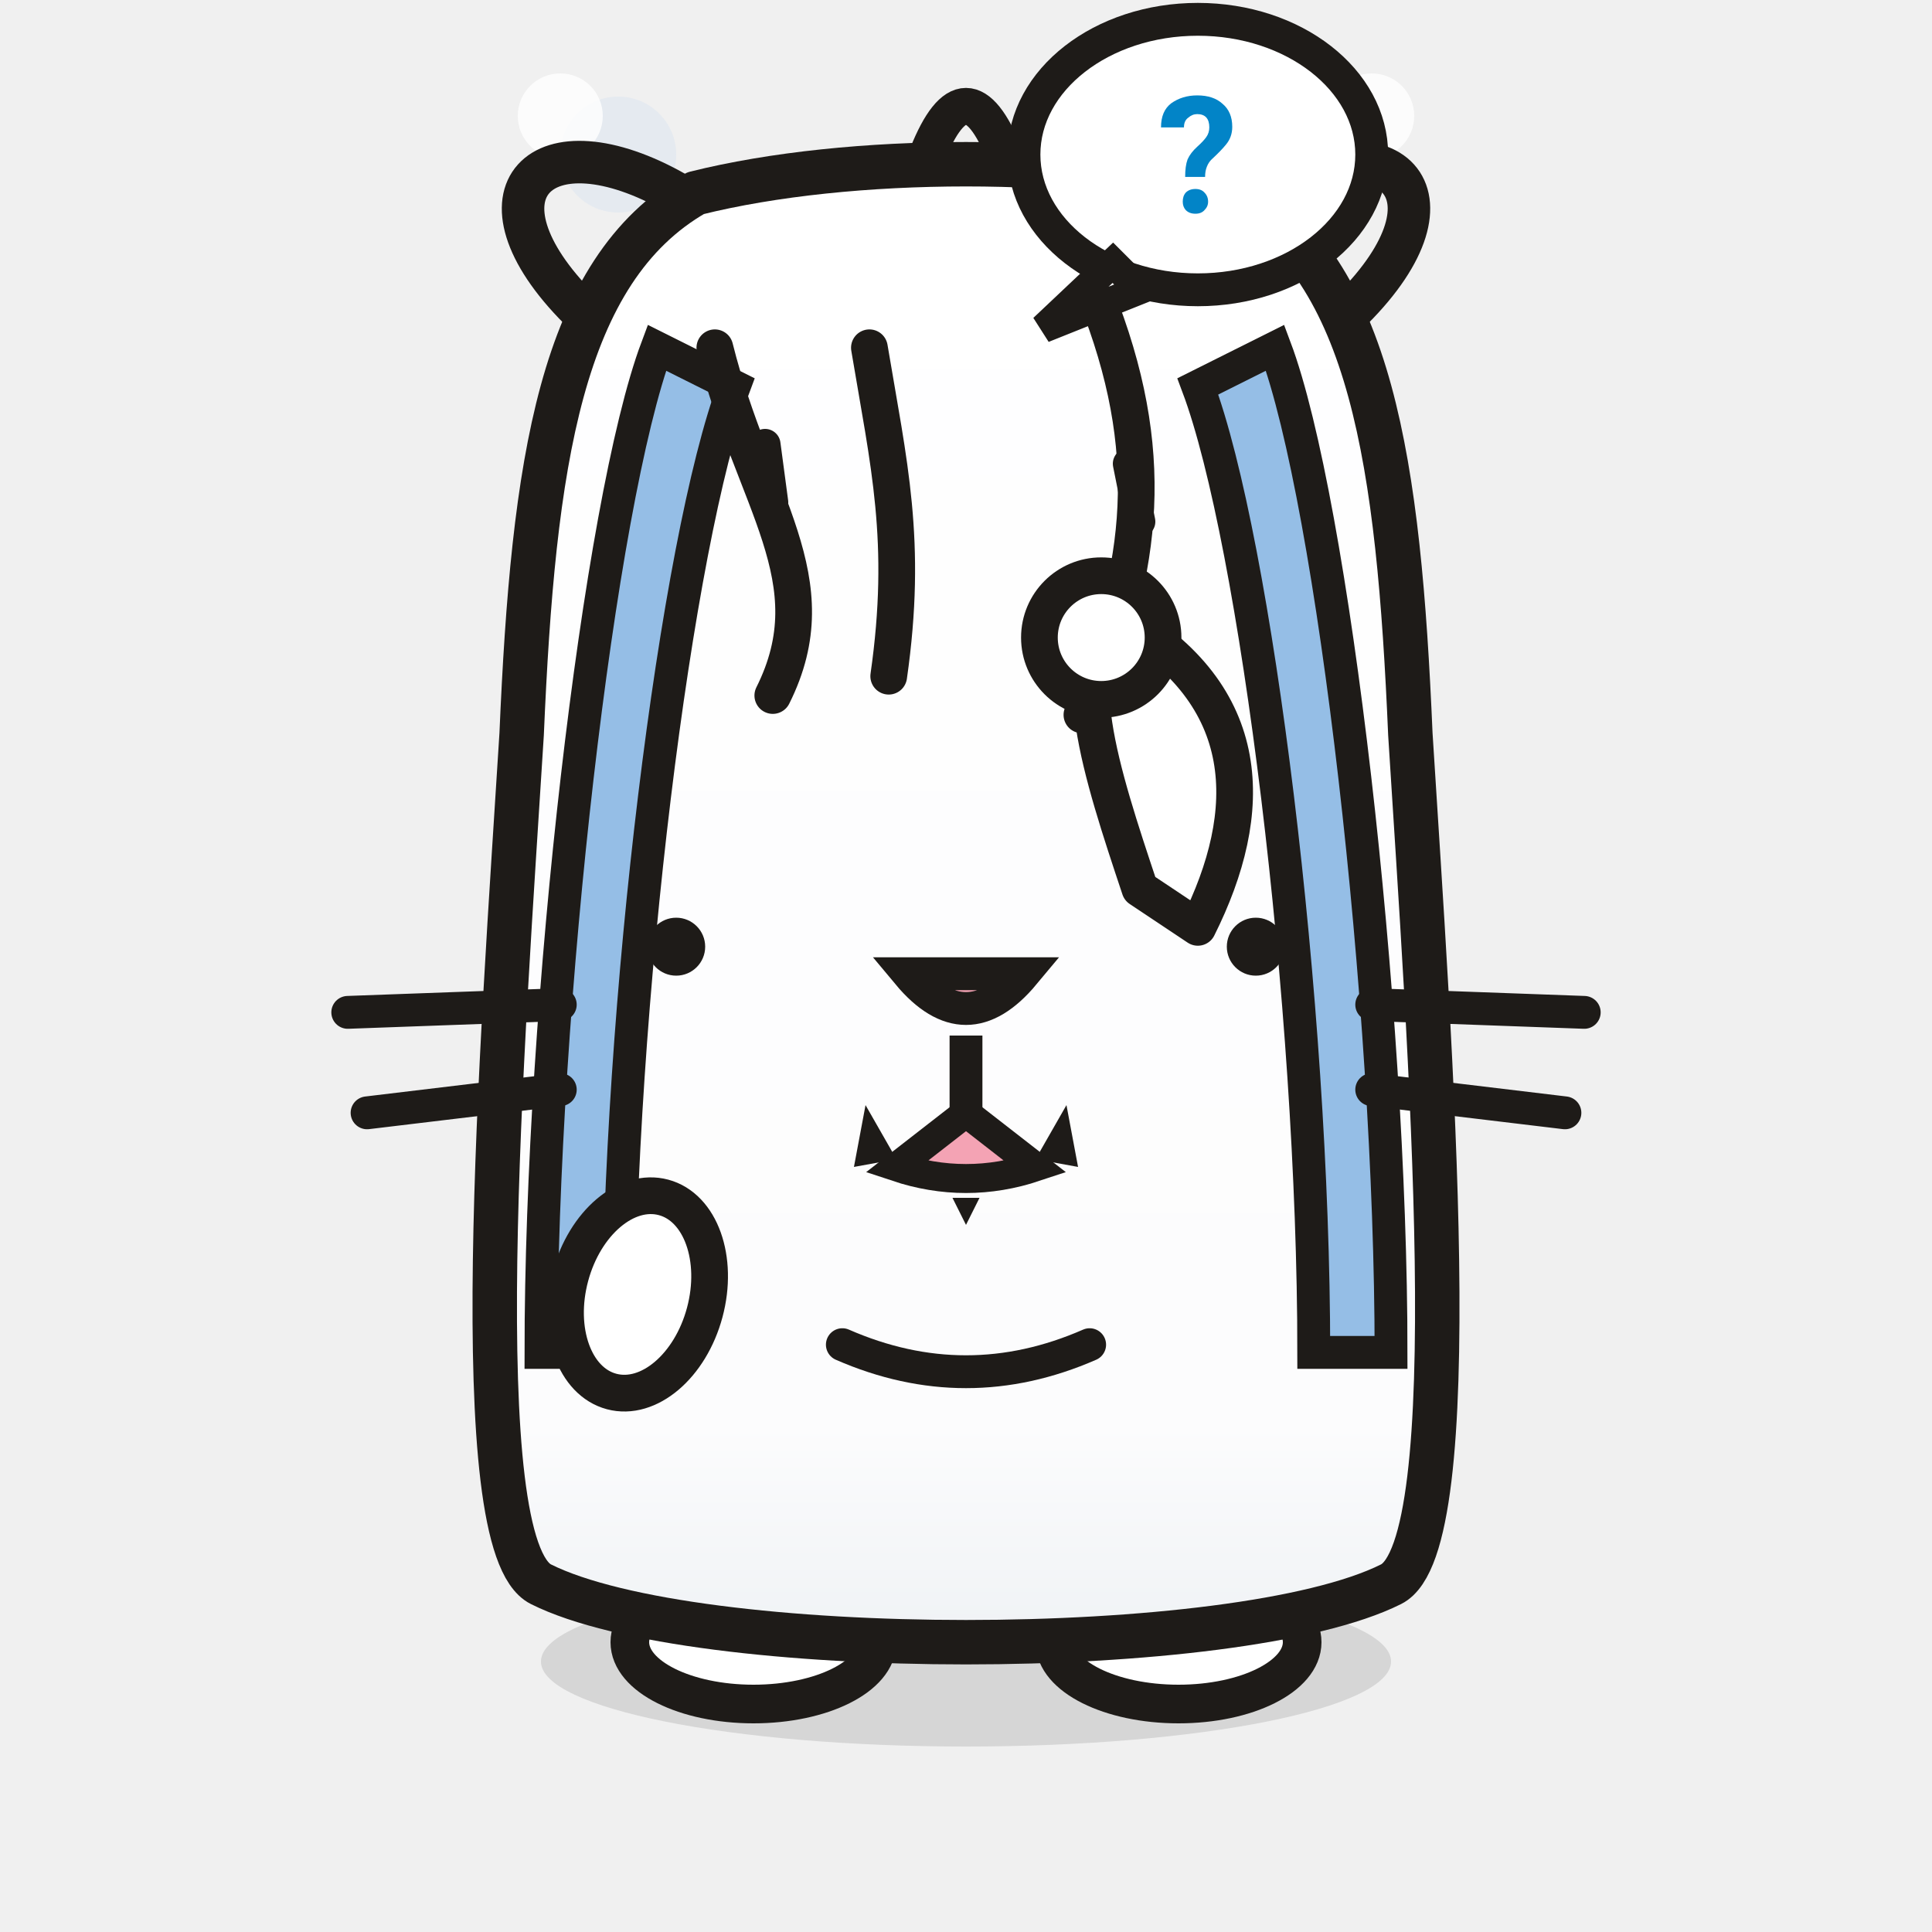
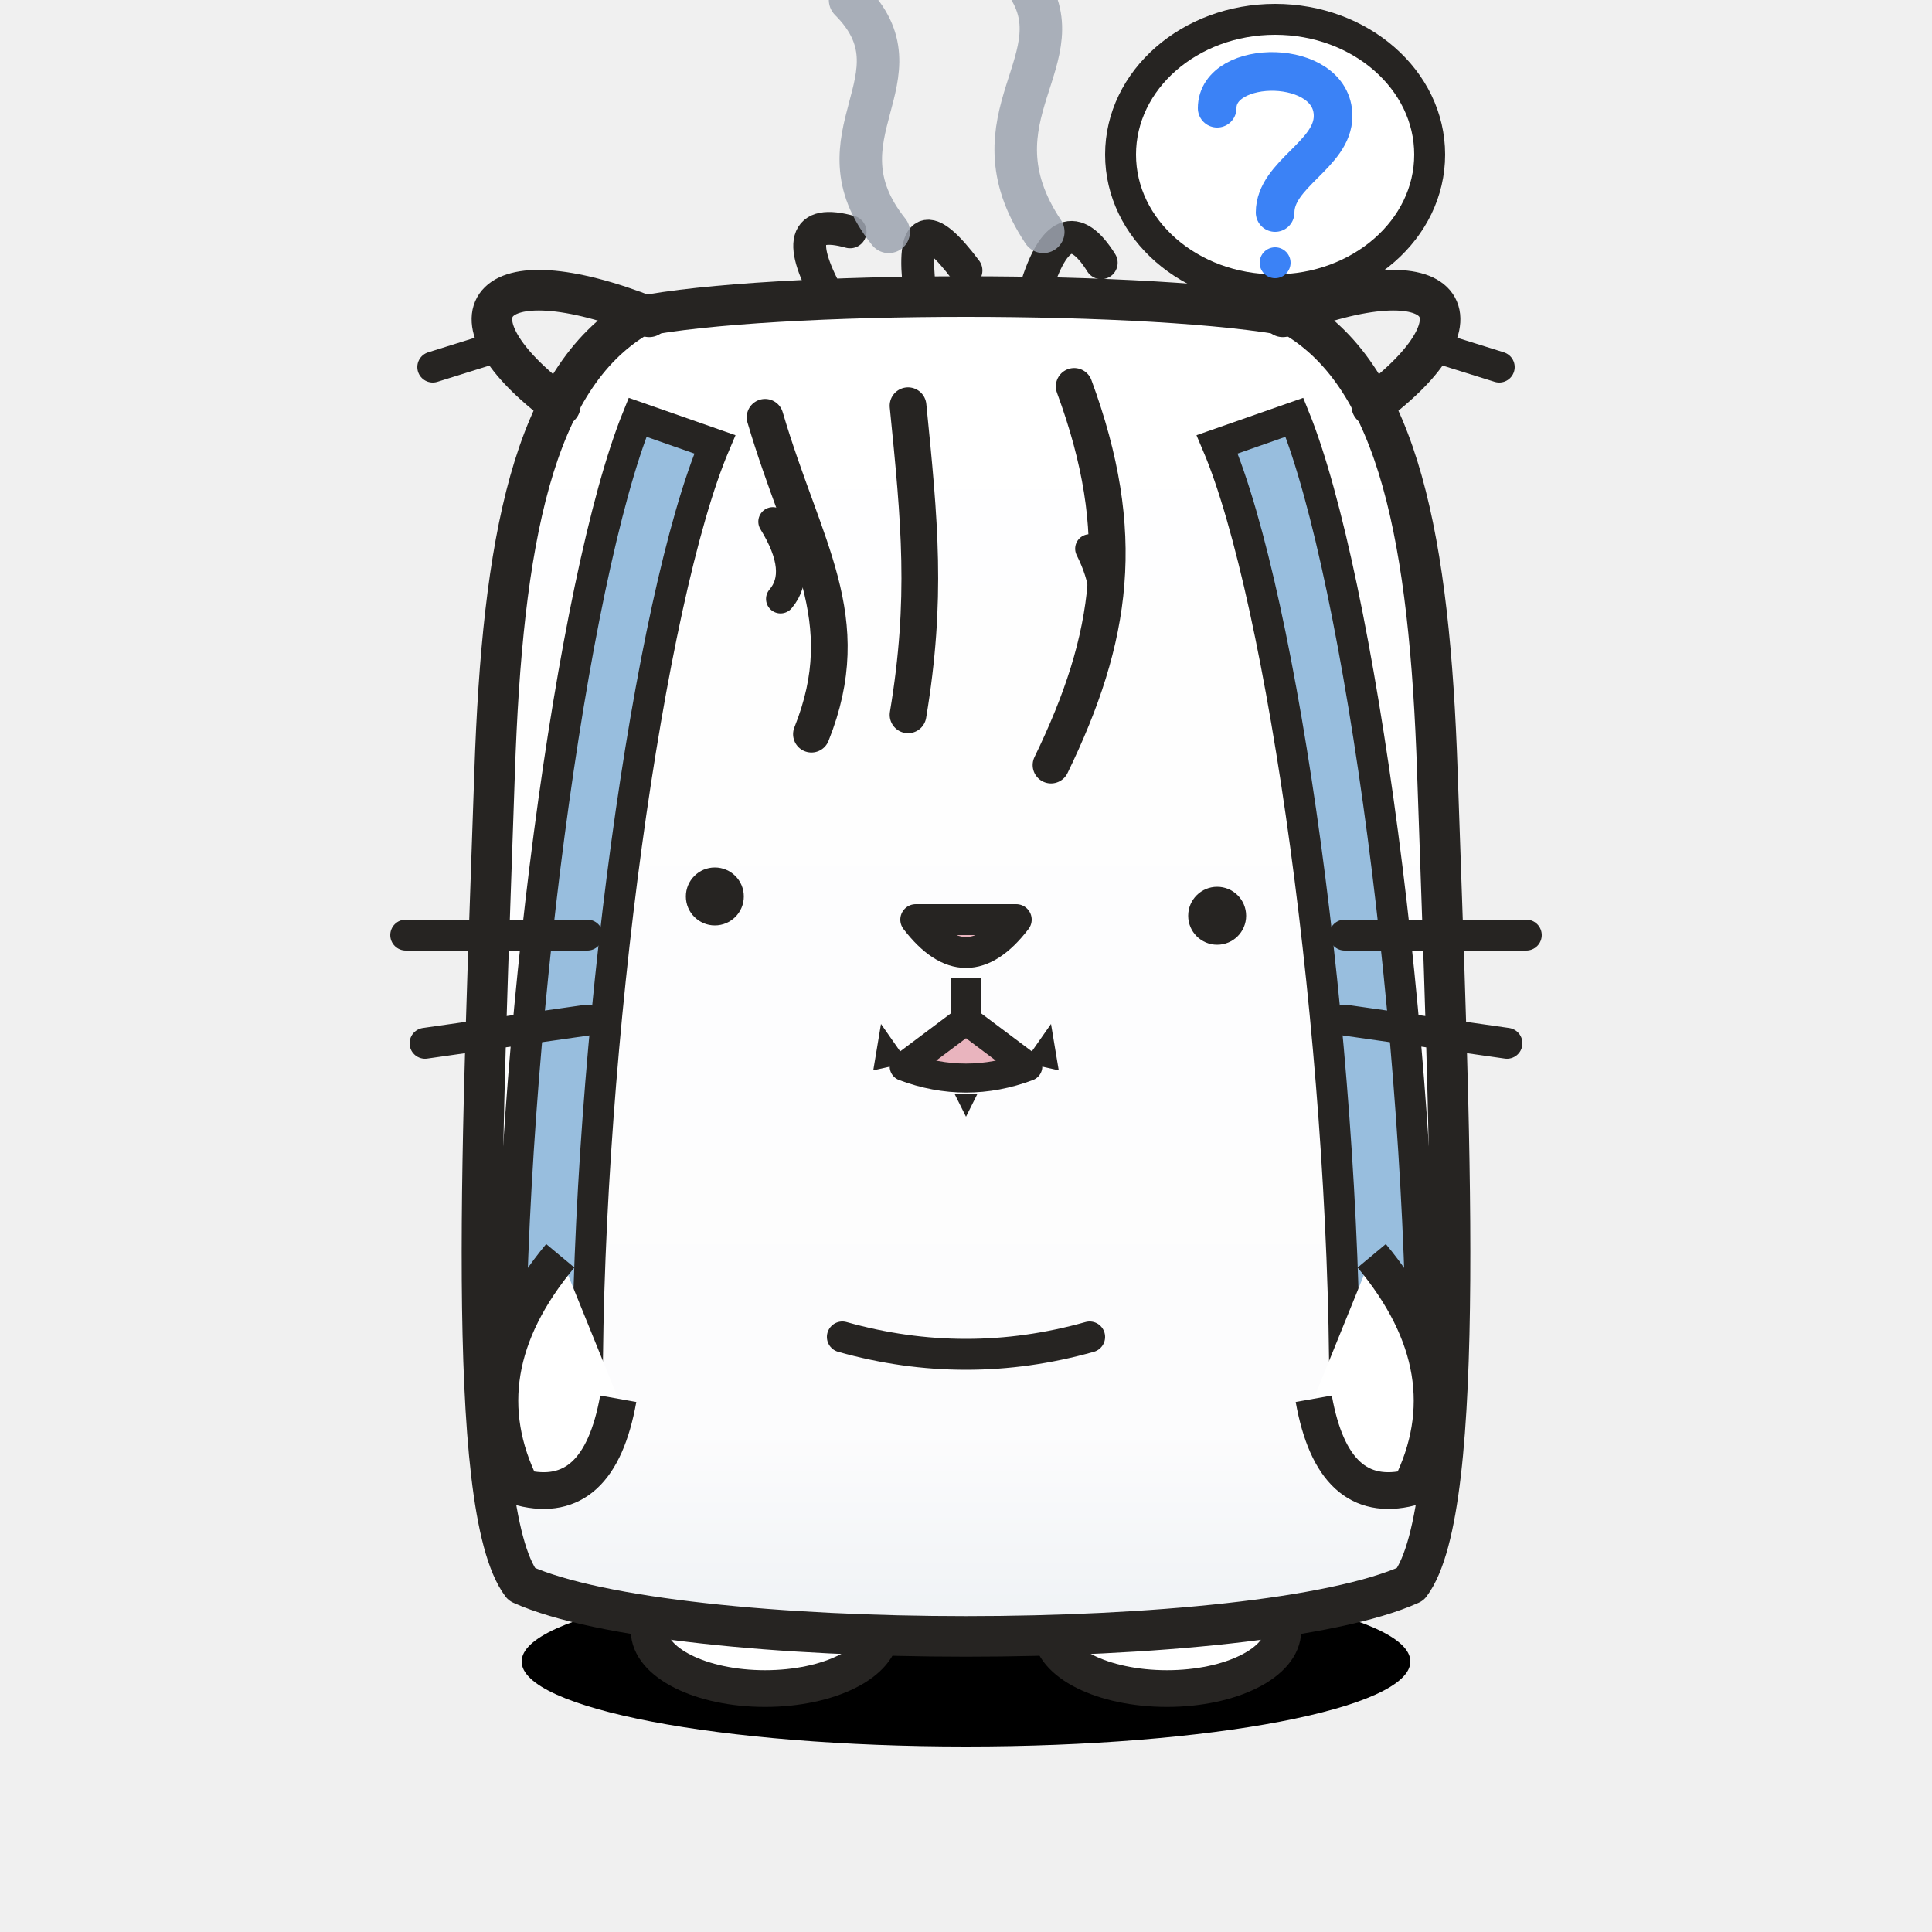
<svg xmlns="http://www.w3.org/2000/svg" viewBox="-25 -25 50 50">
  <defs>
    <linearGradient id="fur-grad" x1="0" y1="0" x2="0" y2="1">
      <stop offset="0%" stop-color="#FFFFFF" />
      <stop offset="85%" stop-color="#FCFCFD" />
      <stop offset="100%" stop-color="#EFF2F5" />
    </linearGradient>
  </defs>
  <style>
-     #body-think {
-       animation: think-tilt 2.8s ease-in-out infinite;
+     #shadow-js {
+       animation: think-shadow 3.6s ease-in-out infinite;
      transform-origin: 0px 18px;
    }
-     #paw-scratch {
-       animation: paw-scratch-head 0.4s ease-in-out infinite alternate;
-       transform-origin: 6px -4px;
+     #body-js {
+       animation: think-tilt 3.6s ease-in-out infinite;
+       transform-origin: 0px 16px;
    }
-     #eye-l {
-       animation: cross-eye-left 2.8s ease-in-out infinite;
+     #arm-scratch {
+       animation: paw-scratch 3.6s ease-in-out infinite;
+       transform-origin: 9px 5px;
    }
-     #eye-r {
-       animation: cross-eye-right 2.8s ease-in-out infinite;
+     #eyes-cross {
+       animation: eyes-crosseyed 3.6s ease-in-out infinite;
+       transform-origin: 0px -1.5px;
    }
-     #bubble-q {
-       animation: bubble-float 2.8s cubic-bezier(0.4, 0, 0.2, 1) infinite;
-       transform-origin: 5px -18px;
+     #mouth-skew {
+       animation: mouth-pout 3.6s ease-in-out infinite;
+       transform-origin: 0px 2.5px;
    }
-     #steam-left {
-       animation: steam-rise-l 2.8s ease-out infinite;
+     #question-mark {
+       animation: qmark-pop 3.6s ease-in-out infinite;
+       transform-origin: 7px -20px;
    }
-     #steam-right {
-       animation: steam-rise-r 2.8s ease-out infinite;
-       animation-delay: 1.4s;
+     #smoke-steam {
+       animation: cpu-smoke 3.6s ease-in-out infinite;
+       transform-origin: 0px -18px;
    }
-     #shadow-think {
-       animation: shadow-tilt 2.8s ease-in-out infinite;
-       transform-origin: 0px 18px;
+     @keyframes think-tilt {
+       0%, 100% { transform: rotate(0deg); }
+       20%, 55% { transform: rotate(4deg) translateY(-0.5px); }
+       65%, 90% { transform: rotate(-2deg) translateY(0.2px); }
    }
- 
-     @keyframes think-tilt {
-       0%, 100% { transform: rotate(0deg) translateY(0px); }
-       30%, 70% { transform: rotate(-3.5deg) translateY(-0.6px); }
+     @keyframes think-shadow {
+       0%, 100% { transform: scale(1, 1); opacity: 0.11; }
+       50% { transform: scale(0.96, 0.96); opacity: 0.13; }
    }
-     @keyframes shadow-tilt {
-       0%, 100% { transform: scale(1); }
-       30%, 70% { transform: scale(0.96) translateX(-0.5px); }
+     @keyframes paw-scratch {
+       0%, 15%, 85%, 100% { transform: rotate(0deg) translate(0, 0); }
+       22%, 30%, 38%, 46% { transform: rotate(-65deg) translate(-2px, -8px); }
+       26%, 34%, 42%, 50% { transform: rotate(-55deg) translate(-2px, -9.5px); }
+       55%, 80% { transform: rotate(-30deg) translate(0px, -4px); }
    }
-     @keyframes paw-scratch-head {
-       0% { transform: translateY(0px) rotate(0deg); }
-       100% { transform: translateY(-1.5px) rotate(8deg); }
+     @keyframes eyes-crosseyed {
+       0%, 15%, 85%, 100% { transform: translate(0, 0); }
+       25%, 75% { transform: scale(1.1) translate(0, 0); }
    }
-     @keyframes cross-eye-left {
-       0%, 15%, 85%, 100% { transform: translateX(0px); }
-       30%, 70% { transform: translateX(1.8px) translateY(0.4px); }
+     #eye-left-cross {
+       animation: eye-left-shift 3.6s ease-in-out infinite;
    }
-     @keyframes cross-eye-right {
-       0%, 15%, 85%, 100% { transform: translateX(0px); }
-       30%, 70% { transform: translateX(-1.8px) translateY(0.4px); }
+     #eye-right-cross {
+       animation: eye-right-shift 3.6s ease-in-out infinite;
    }
-     @keyframes bubble-float {
-       0%, 15% { transform: translate(0px, 4px) scale(0); opacity: 0; }
-       25% { transform: translate(0px, 0px) scale(1.1); opacity: 1; }
-       30%, 65% { transform: translate(1px, -3px) scale(1); opacity: 0.95; }
-       75% { transform: translate(2px, -6px) scale(1.15); opacity: 0; }
-       100% { transform: translate(0px, 4px) scale(0); opacity: 0; }
+     @keyframes eye-left-shift {
+       0%, 15%, 85%, 100% { transform: translate(0, 0); }
+       25%, 75% { transform: translate(3.8px, 0.4px); }
    }
-     @keyframes steam-rise-l {
-       0%, 25% { transform: translate(0px, 0px) scale(0.4); opacity: 0; }
-       40% { transform: translate(-1px, -3px) scale(0.9); opacity: 0.85; }
-       60% { transform: translate(-3px, -7px) scale(1.3); opacity: 0; }
-       100% { transform: translate(0px, 0px) scale(0.4); opacity: 0; }
+     @keyframes eye-right-shift {
+       0%, 15%, 85%, 100% { transform: translate(0, 0); }
+       25%, 75% { transform: translate(-3.8px, 0.4px); }
    }
-     @keyframes steam-rise-r {
-       0%, 25% { transform: translate(0px, 0px) scale(0.4); opacity: 0; }
-       40% { transform: translate(1px, -3px) scale(0.9); opacity: 0.85; }
-       60% { transform: translate(3px, -7px) scale(1.3); opacity: 0; }
-       100% { transform: translate(0px, 0px) scale(0.4); opacity: 0; }
+     @keyframes mouth-pout {
+       0%, 15%, 85%, 100% { transform: rotate(0deg) scale(1); }
+       25%, 75% { transform: rotate(-8deg) translate(1px, -0.5px) scale(0.85); }
+     }
+     @keyframes qmark-pop {
+       0%, 10% { opacity: 0; transform: scale(0) translateY(4px); }
+       20%, 45% { opacity: 1; transform: scale(1) translateY(0); }
+       48% { opacity: 1; transform: scale(1.3) translateY(-2px); }
+       52%, 100% { opacity: 0; transform: scale(0); }
+     }
+     @keyframes cpu-smoke {
+       0%, 50% { opacity: 0; transform: scale(0) translateY(0); }
+       55% { opacity: 0.9; transform: scale(0.6) translateY(-2px); }
+       75% { opacity: 0.7; transform: scale(1.1) translateY(-6px); }
+       90%, 100% { opacity: 0; transform: scale(1.3) translateY(-10px); }
    }
  </style>
-   <g id="shadow-think">
-     <ellipse cx="0" cy="18" rx="11" ry="2.2" fill="rgba(0,0,0,0.11)" />
+   <g id="shadow-js">
+     <ellipse cx="0" cy="18" rx="11.5" ry="2.2" fill="#000000" />
  </g>
-   <g id="steam-left">
-     <circle cx="-9" cy="-21" r="1.5" fill="#E2E8F0" opacity="0.8" />
-     <circle cx="-10.5" cy="-22" r="1.1" fill="#FFFFFF" opacity="0.8" />
-   </g>
-   <g id="steam-right">
-     <circle cx="9" cy="-21" r="1.5" fill="#E2E8F0" opacity="0.8" />
-     <circle cx="10.5" cy="-22" r="1.1" fill="#FFFFFF" opacity="0.8" />
-   </g>
-   <g id="body-think">
+   <g id="body-js">
    <g id="feet">
-       <ellipse cx="-5.5" cy="17.5" rx="3.2" ry="1.6" fill="#FFFFFF" stroke="#1E1B18" stroke-width="1.0" />
-       <ellipse cx="5.5" cy="17.5" rx="3.2" ry="1.6" fill="#FFFFFF" stroke="#1E1B18" stroke-width="1.0" />
+       <ellipse id="foot-left" cx="-5.2" cy="17.2" rx="3.0" ry="1.5" fill="#FFFFFF" stroke="#262422" stroke-width="0.95" />
+       <ellipse id="foot-right" cx="5.2" cy="17.2" rx="3.0" ry="1.5" fill="#FFFFFF" stroke="#262422" stroke-width="0.95" />
    </g>
-     <path d="       M -11,16       C -13,15 -12,2 -11.5,-6       C -11.2,-13 -10.5,-18 -7,-20       C -3,-21 3,-21 7,-20       C 10.5,-18 11.2,-13 11.5,-6       C 12,2 13,15 11,16       C 7,18 -7,18 -11,16 Z" fill="url(#fur-grad)" stroke="#1E1B18" stroke-width="1.15" stroke-linejoin="round" />
+     <g id="torso">
+       <path id="body-shape" d="         M -11.5,16         C -13.0,14 -12.5,4 -12.2,-5         C -12.0,-11 -11.2,-15.2 -8.5,-16.8         C -5.0,-17.5 5.0,-17.5 8.5,-16.8         C 11.2,-15.2 12.0,-11 12.2,-5         C 12.5,4 13.0,14 11.5,16         C 7.5,17.8 -7.5,17.8 -11.5,16 Z" fill="url(#fur-grad)" stroke="#262422" stroke-width="1.05" stroke-linejoin="round" />
+     </g>
    <g id="straps">
-       <path d="M -11,10 C -11,1 -9.5,-12 -8,-16 L -6,-15 C -7.5,-11 -9,1 -9,10 Z" fill="#95BEE6" stroke="#1E1B18" stroke-width="0.85" />
-       <path d="M 11,10 C 11,1 9.5,-12 8,-16 L 6,-15 C 7.5,-11 9,1 9,10 Z" fill="#95BEE6" stroke="#1E1B18" stroke-width="0.85" />
+       <path d="M -11.8,11 C -11.8,2 -10.2,-10 -8.5,-14.2 L -6.5,-13.5 C -8.2,-9.5 -9.8,2 -9.8,11 Z" fill="#98BEDE" stroke="#262422" stroke-width="0.8" />
+       <path d="M 11.8,11 C 11.8,2 10.2,-10 8.5,-14.2 L 6.5,-13.5 C 8.2,-9.5 9.8,2 9.8,11 Z" fill="#98BEDE" stroke="#262422" stroke-width="0.8" />
    </g>
    <g id="ears-and-spikes">
-       <path d="M -10,-17 C -13,-20 -11,-22 -7.5,-20" fill="none" stroke="#1E1B18" stroke-width="1.1" stroke-linecap="round" />
-       <path d="M 10,-17 C 13,-20 11,-22 7.5,-20" fill="none" stroke="#1E1B18" stroke-width="1.1" stroke-linecap="round" />
-       <path d="M -1,-21 Q 0,-23.5 1,-21" fill="none" stroke="#1E1B18" stroke-width="0.95" stroke-linecap="round" />
+       <path d="M -10.5,-14.5 C -13.6,-16.8 -12.5,-18.5 -8.2,-16.8" fill="none" stroke="#262422" stroke-width="1.05" stroke-linecap="round" />
+       <line x1="-12.2" y1="-16.0" x2="-13.8" y2="-15.5" stroke="#262422" stroke-width="0.8" stroke-linecap="round" />
+       <path d="M 10.5,-14.5 C 13.6,-16.8 12.5,-18.5 8.2,-16.8" fill="none" stroke="#262422" stroke-width="1.05" stroke-linecap="round" />
+       <line x1="12.2" y1="-16.0" x2="13.8" y2="-15.5" stroke="#262422" stroke-width="0.8" stroke-linecap="round" />
+       <path d="M -3.5,-17.2 Q -4.8,-19.5 -3.0,-19.0" fill="none" stroke="#262422" stroke-width="0.85" stroke-linecap="round" />
+       <path d="M -1.2,-17.5 Q -1.5,-20.0 0,-18.0" fill="none" stroke="#262422" stroke-width="0.85" stroke-linecap="round" />
+       <path d="M 1.8,-17.5 Q 2.5,-19.8 3.5,-18.2" fill="none" stroke="#262422" stroke-width="0.85" stroke-linecap="round" />
    </g>
    <g id="forehead-bangs">
-       <path d="M -6.5,-16 C -5.5,-12 -3.5,-10 -5,-7" fill="none" stroke="#1E1B18" stroke-width="0.95" stroke-linecap="round" />
-       <path d="M -2.5,-16 C -2,-13 -1.5,-11 -2,-7.5" fill="none" stroke="#1E1B18" stroke-width="0.95" stroke-linecap="round" />
-       <path d="M 3.5,-17 C 5,-13 4.5,-10 3,-6.5" fill="none" stroke="#1E1B18" stroke-width="0.95" stroke-linecap="round" />
-       <line x1="-5.2" y1="-13.5" x2="-5" y2="-12" stroke="#1E1B18" stroke-width="0.8" stroke-linecap="round" />
-       <line x1="4.2" y1="-13" x2="4.5" y2="-11.5" stroke="#1E1B18" stroke-width="0.8" stroke-linecap="round" />
+       <path d="M -5.2,-14.2 C -4.2,-10.8 -2.8,-9.0 -4.0,-6.0" fill="none" stroke="#262422" stroke-width="0.95" stroke-linecap="round" />
+       <path d="M -1.5,-14.5 C -1.2,-11.5 -1.0,-9.5 -1.5,-6.5" fill="none" stroke="#262422" stroke-width="0.95" stroke-linecap="round" />
+       <path d="M 2.8,-15.0 C 4.2,-11.2 3.8,-8.5 2.2,-5.2" fill="none" stroke="#262422" stroke-width="0.95" stroke-linecap="round" />
+       <path d="M -5.0,-11.5 Q -4.2,-10.2 -4.8,-9.5" fill="none" stroke="#262422" stroke-width="0.75" stroke-linecap="round" />
+       <path d="M 3.2,-10.8 Q 3.8,-9.6 3.4,-8.8" fill="none" stroke="#262422" stroke-width="0.75" stroke-linecap="round" />
    </g>
-     <g id="eye-l">
-       <circle cx="-7.5" cy="-0.5" r="0.75" fill="#1E1B18" />
-     </g>
-     <g id="eye-r">
-       <circle cx="7.5" cy="-0.5" r="0.75" fill="#1E1B18" />
+     <g id="eyes-cross">
+       <circle id="eye-left-cross" cx="-6.5" cy="-1.8" r="0.75" fill="#262422" />
+       <circle id="eye-right-cross" cx="6.5" cy="-1.3" r="0.75" fill="#262422" />
    </g>
    <g id="face-features">
-       <line x1="-10.5" y1="1" x2="-16" y2="1.2" stroke="#1E1B18" stroke-width="0.85" stroke-linecap="round" />
-       <line x1="-10.5" y1="3.2" x2="-15.5" y2="3.8" stroke="#1E1B18" stroke-width="0.85" stroke-linecap="round" />
-       <line x1="10.5" y1="1" x2="16" y2="1.2" stroke="#1E1B18" stroke-width="0.85" stroke-linecap="round" />
-       <line x1="10.5" y1="3.2" x2="15.5" y2="3.8" stroke="#1E1B18" stroke-width="0.85" stroke-linecap="round" />
-       <path d="M -1.5,0.2 L 1.5,0.2 Q 0,2.0 -1.5,0.2 Z" fill="#F4A3B4" stroke="#1E1B18" stroke-width="0.85" />
-       <line x1="0" y1="1.8" x2="0" y2="3.8" stroke="#1E1B18" stroke-width="0.85" />
-       <g id="mouth-totem">
-         <path d="M -1.8,5.2 L 0,3.8 L 1.8,5.2 Q 0,5.8 -1.8,5.2 Z" fill="#F4A3B4" stroke="#1E1B18" stroke-width="0.75" />
-         <polygon points="-2.6,3.6 -1.8,5.0 -2.9,5.2" fill="#1E1B18" />
-         <polygon points="2.6,3.6 1.8,5.0 2.9,5.2" fill="#1E1B18" />
-         <polygon points="-0.35,6.0 0.35,6.0 0,6.7" fill="#1E1B18" />
+       <line x1="-9.8" y1="-0.8" x2="-14.5" y2="-0.8" stroke="#262422" stroke-width="0.8" stroke-linecap="round" />
+       <line x1="-9.8" y1="1.4" x2="-14.0" y2="2.0" stroke="#262422" stroke-width="0.8" stroke-linecap="round" />
+       <line x1="9.8" y1="-0.8" x2="14.5" y2="-0.8" stroke="#262422" stroke-width="0.8" stroke-linecap="round" />
+       <line x1="9.8" y1="1.4" x2="14.0" y2="2.0" stroke="#262422" stroke-width="0.8" stroke-linecap="round" />
+       <path d="M -1.3,-1.2 L 1.3,-1.2 Q 0,0.5 -1.3,-1.2 Z" fill="#E9B4BE" stroke="#262422" stroke-width="0.8" stroke-linejoin="round" />
+       <line x1="0" y1="0.3" x2="0" y2="1.5" stroke="#262422" stroke-width="0.8" />
+       <g id="mouth-skew">
+         <path d="M -1.6,2.6 L 0,1.4 L 1.6,2.6 Q 0,3.2 -1.6,2.6 Z" fill="#E9B4BE" stroke="#262422" stroke-width="0.75" stroke-linejoin="round" />
+         <polygon points="-2.2,1.5 -1.5,2.5 -2.4,2.7" fill="#262422" />
+         <polygon points="2.2,1.5 1.5,2.5 2.4,2.7" fill="#262422" />
+         <polygon points="-0.3,3.3 0.3,3.3 0,3.9" fill="#262422" />
      </g>
-       <path d="M -3.2,9.8 Q 0,11.2 3.2,9.8" fill="none" stroke="#1E1B18" stroke-width="0.85" stroke-linecap="round" />
+       <path d="M -3.2,9.6 Q 0,10.5 3.2,9.6" fill="none" stroke="#262422" stroke-width="0.8" stroke-linecap="round" />
    </g>
-     <ellipse cx="-8.5" cy="8.5" rx="1.8" ry="2.6" fill="#FFFFFF" stroke="#1E1B18" stroke-width="0.95" transform="rotate(15 -8.5 8.5)" />
-     <g id="paw-scratch">
-       <path d="M 6,-1 C 7.5,-4 7.5,-7 4,-9 C 2.5,-8 3.5,-5 4.5,-2 Z" fill="#FFFFFF" stroke="#1E1B18" stroke-width="0.95" stroke-linejoin="round" />
-       <circle cx="3.5" cy="-8.5" r="1.6" fill="#FFFFFF" stroke="#1E1B18" stroke-width="0.95" />
+     <path d="M -10.5,7.5 Q -13.0,10.5 -11.5,13.5 Q -9.5,14.0 -9.0,11.2" fill="#FFFFFF" stroke="#262422" stroke-width="0.95" />
+     <g id="arm-scratch">
+       <path d="M 10.5,7.5 Q 13.0,10.5 11.5,13.5 Q 9.5,14.0 9.0,11.2" fill="#FFFFFF" stroke="#262422" stroke-width="0.95" />
    </g>
-     <g id="bubble-q">
-       <ellipse cx="6" cy="-21" rx="4.5" ry="3.5" fill="#FFFFFF" stroke="#1E1B18" stroke-width="0.85" />
-       <path d="M 3.8,-18.2 L 2,-16.5 L 4.5,-17.5 Z" fill="#FFFFFF" stroke="#1E1B18" stroke-width="0.75" />
-       <text x="6" y="-19.5" font-family="-apple-system, BlinkMacSystemFont, 'Segoe UI', Roboto, sans-serif" font-size="4.2" font-weight="bold" fill="#0284C7" text-anchor="middle">?</text>
+     <g id="question-mark">
+       <ellipse cx="8" cy="-21" rx="4" ry="3.5" fill="#FFFFFF" stroke="#262422" stroke-width="0.8" />
+       <path d="M 6.5,-22.2 C 6.5,-23.5 9.5,-23.5 9.5,-22.0 C 9.5,-21.0 8.0,-20.5 8.0,-19.5" fill="none" stroke="#3B82F6" stroke-width="1.0" stroke-linecap="round" />
+       <circle cx="8" cy="-18.2" r="0.4" fill="#3B82F6" />
+     </g>
+     <g id="smoke-steam">
+       <path d="M -2,-19 C -4,-21.5 -1,-23 -3,-25" fill="none" stroke="rgba(156,163,175,0.85)" stroke-width="1.1" stroke-linecap="round" />
+       <path d="M 2,-19 C 0,-22 3,-23.5 1.5,-25.5" fill="none" stroke="rgba(156,163,175,0.85)" stroke-width="1.1" stroke-linecap="round" />
    </g>
  </g>
</svg>
